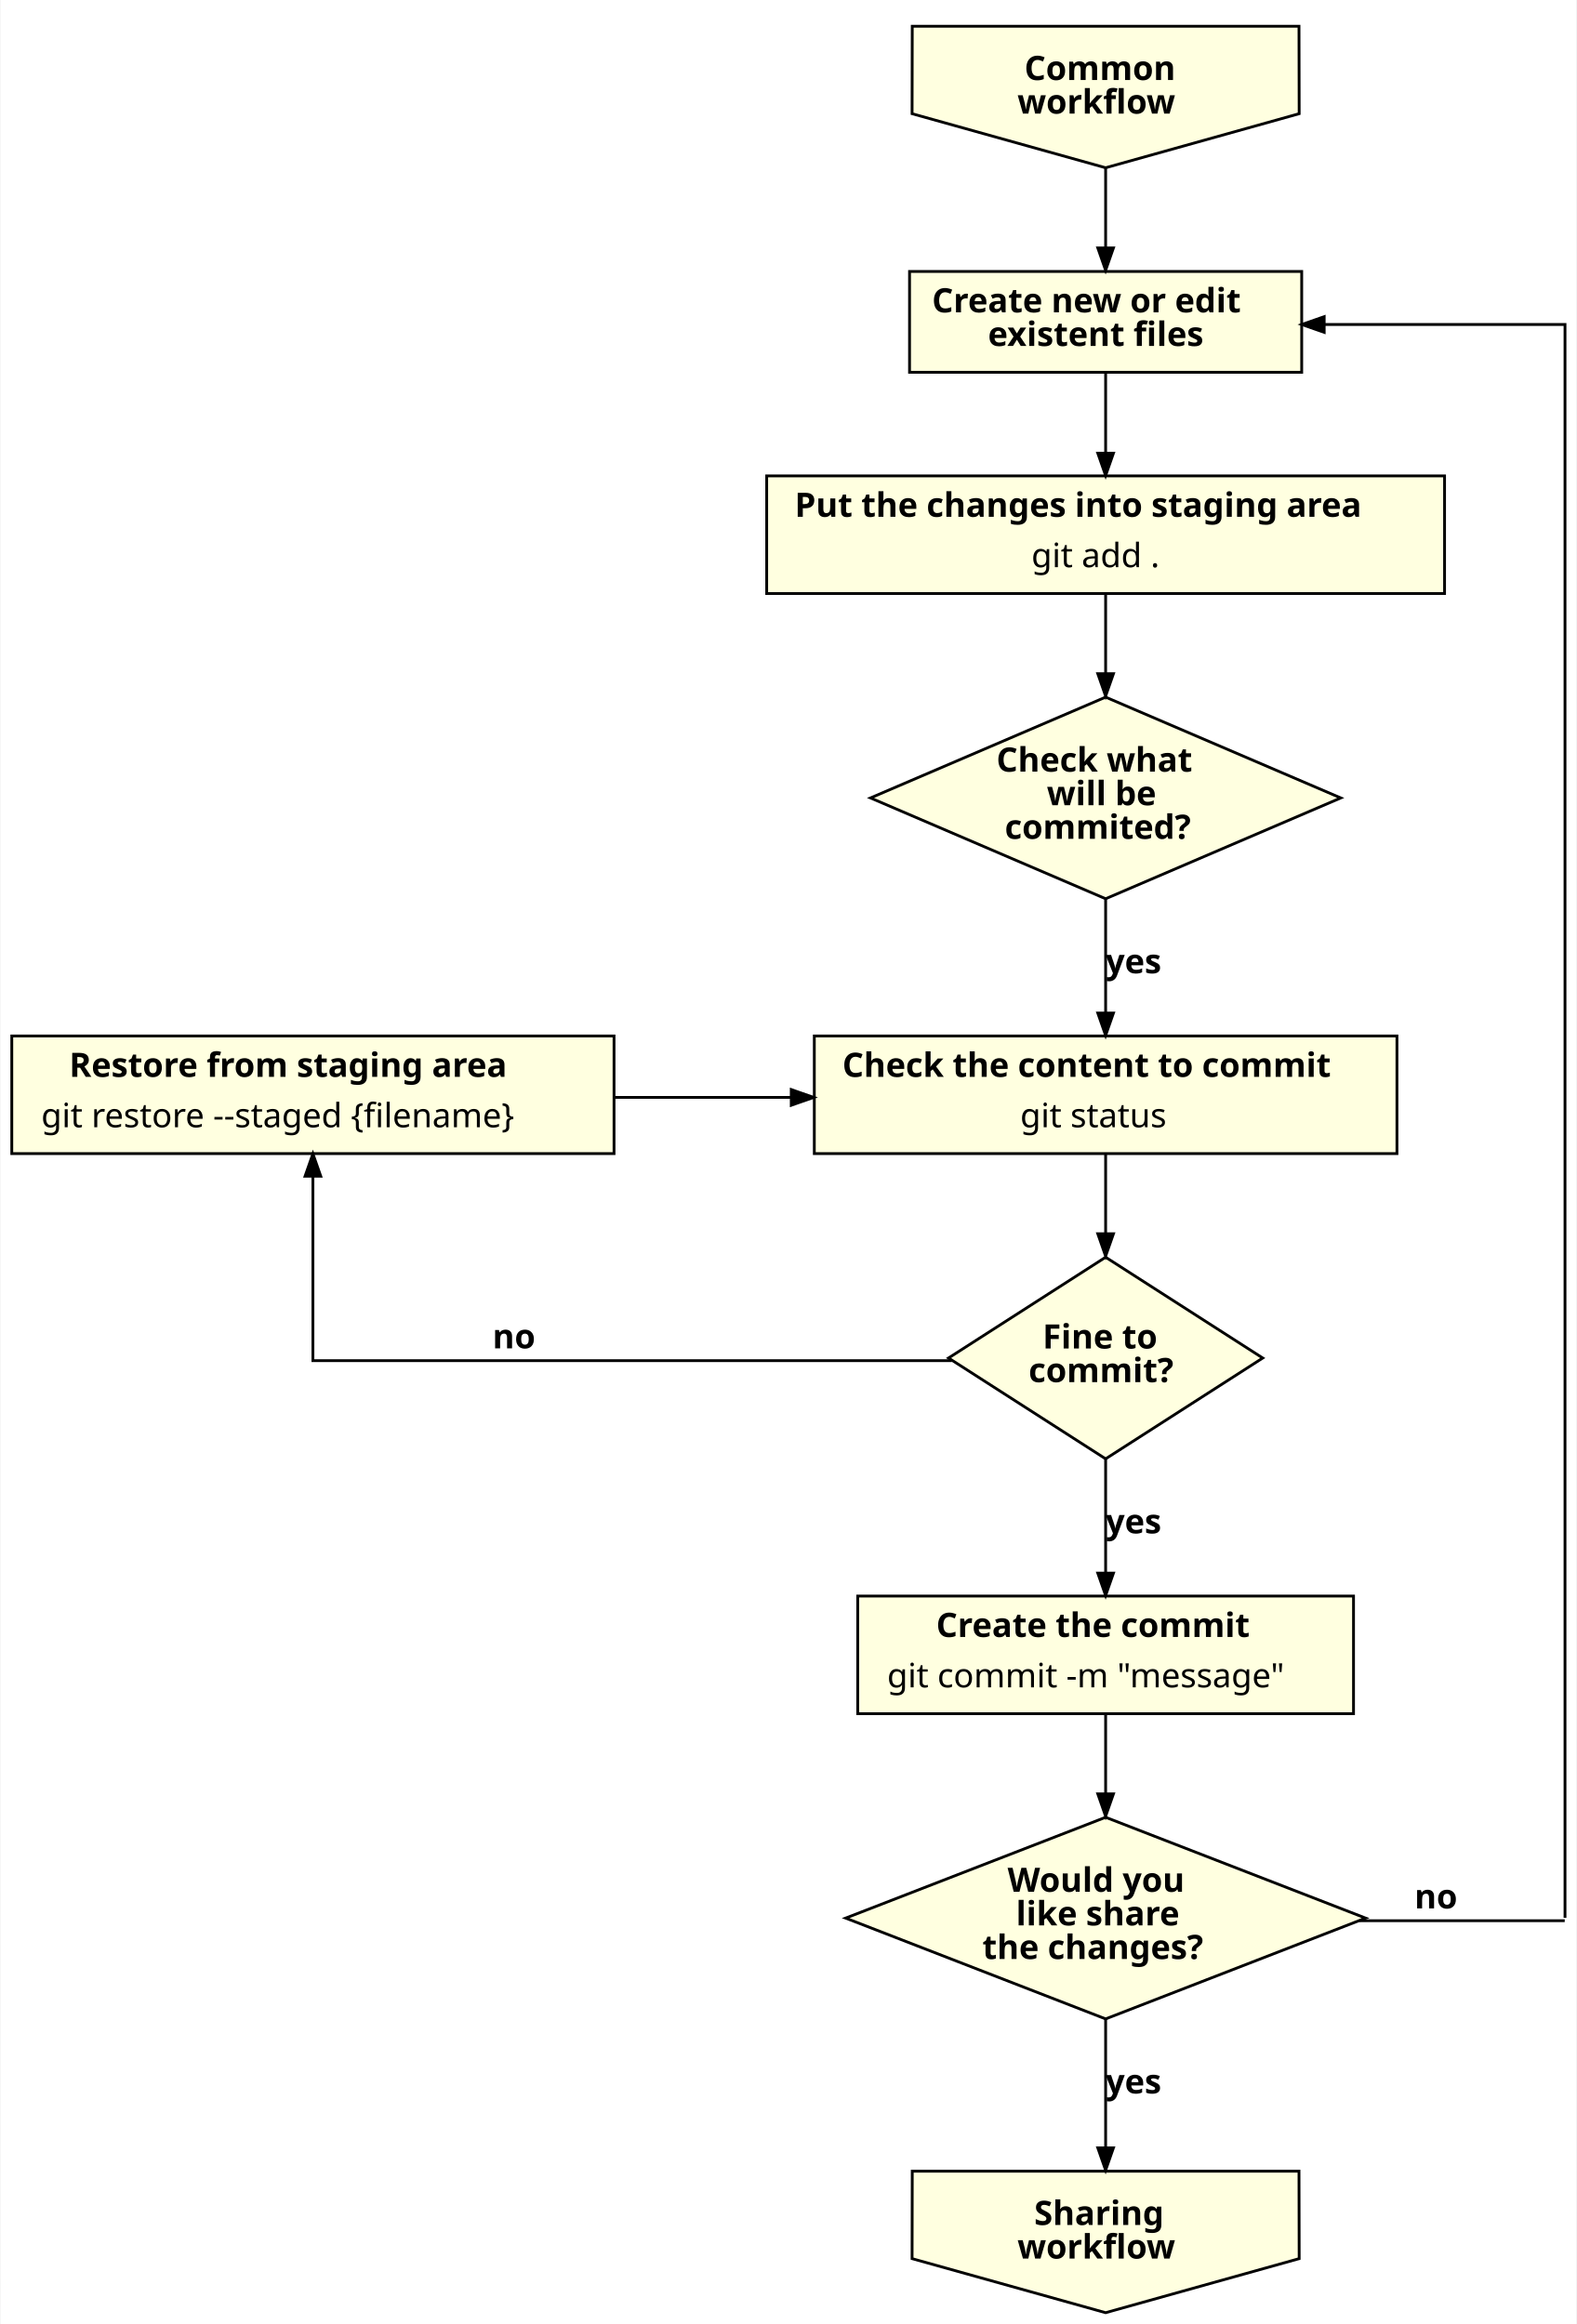
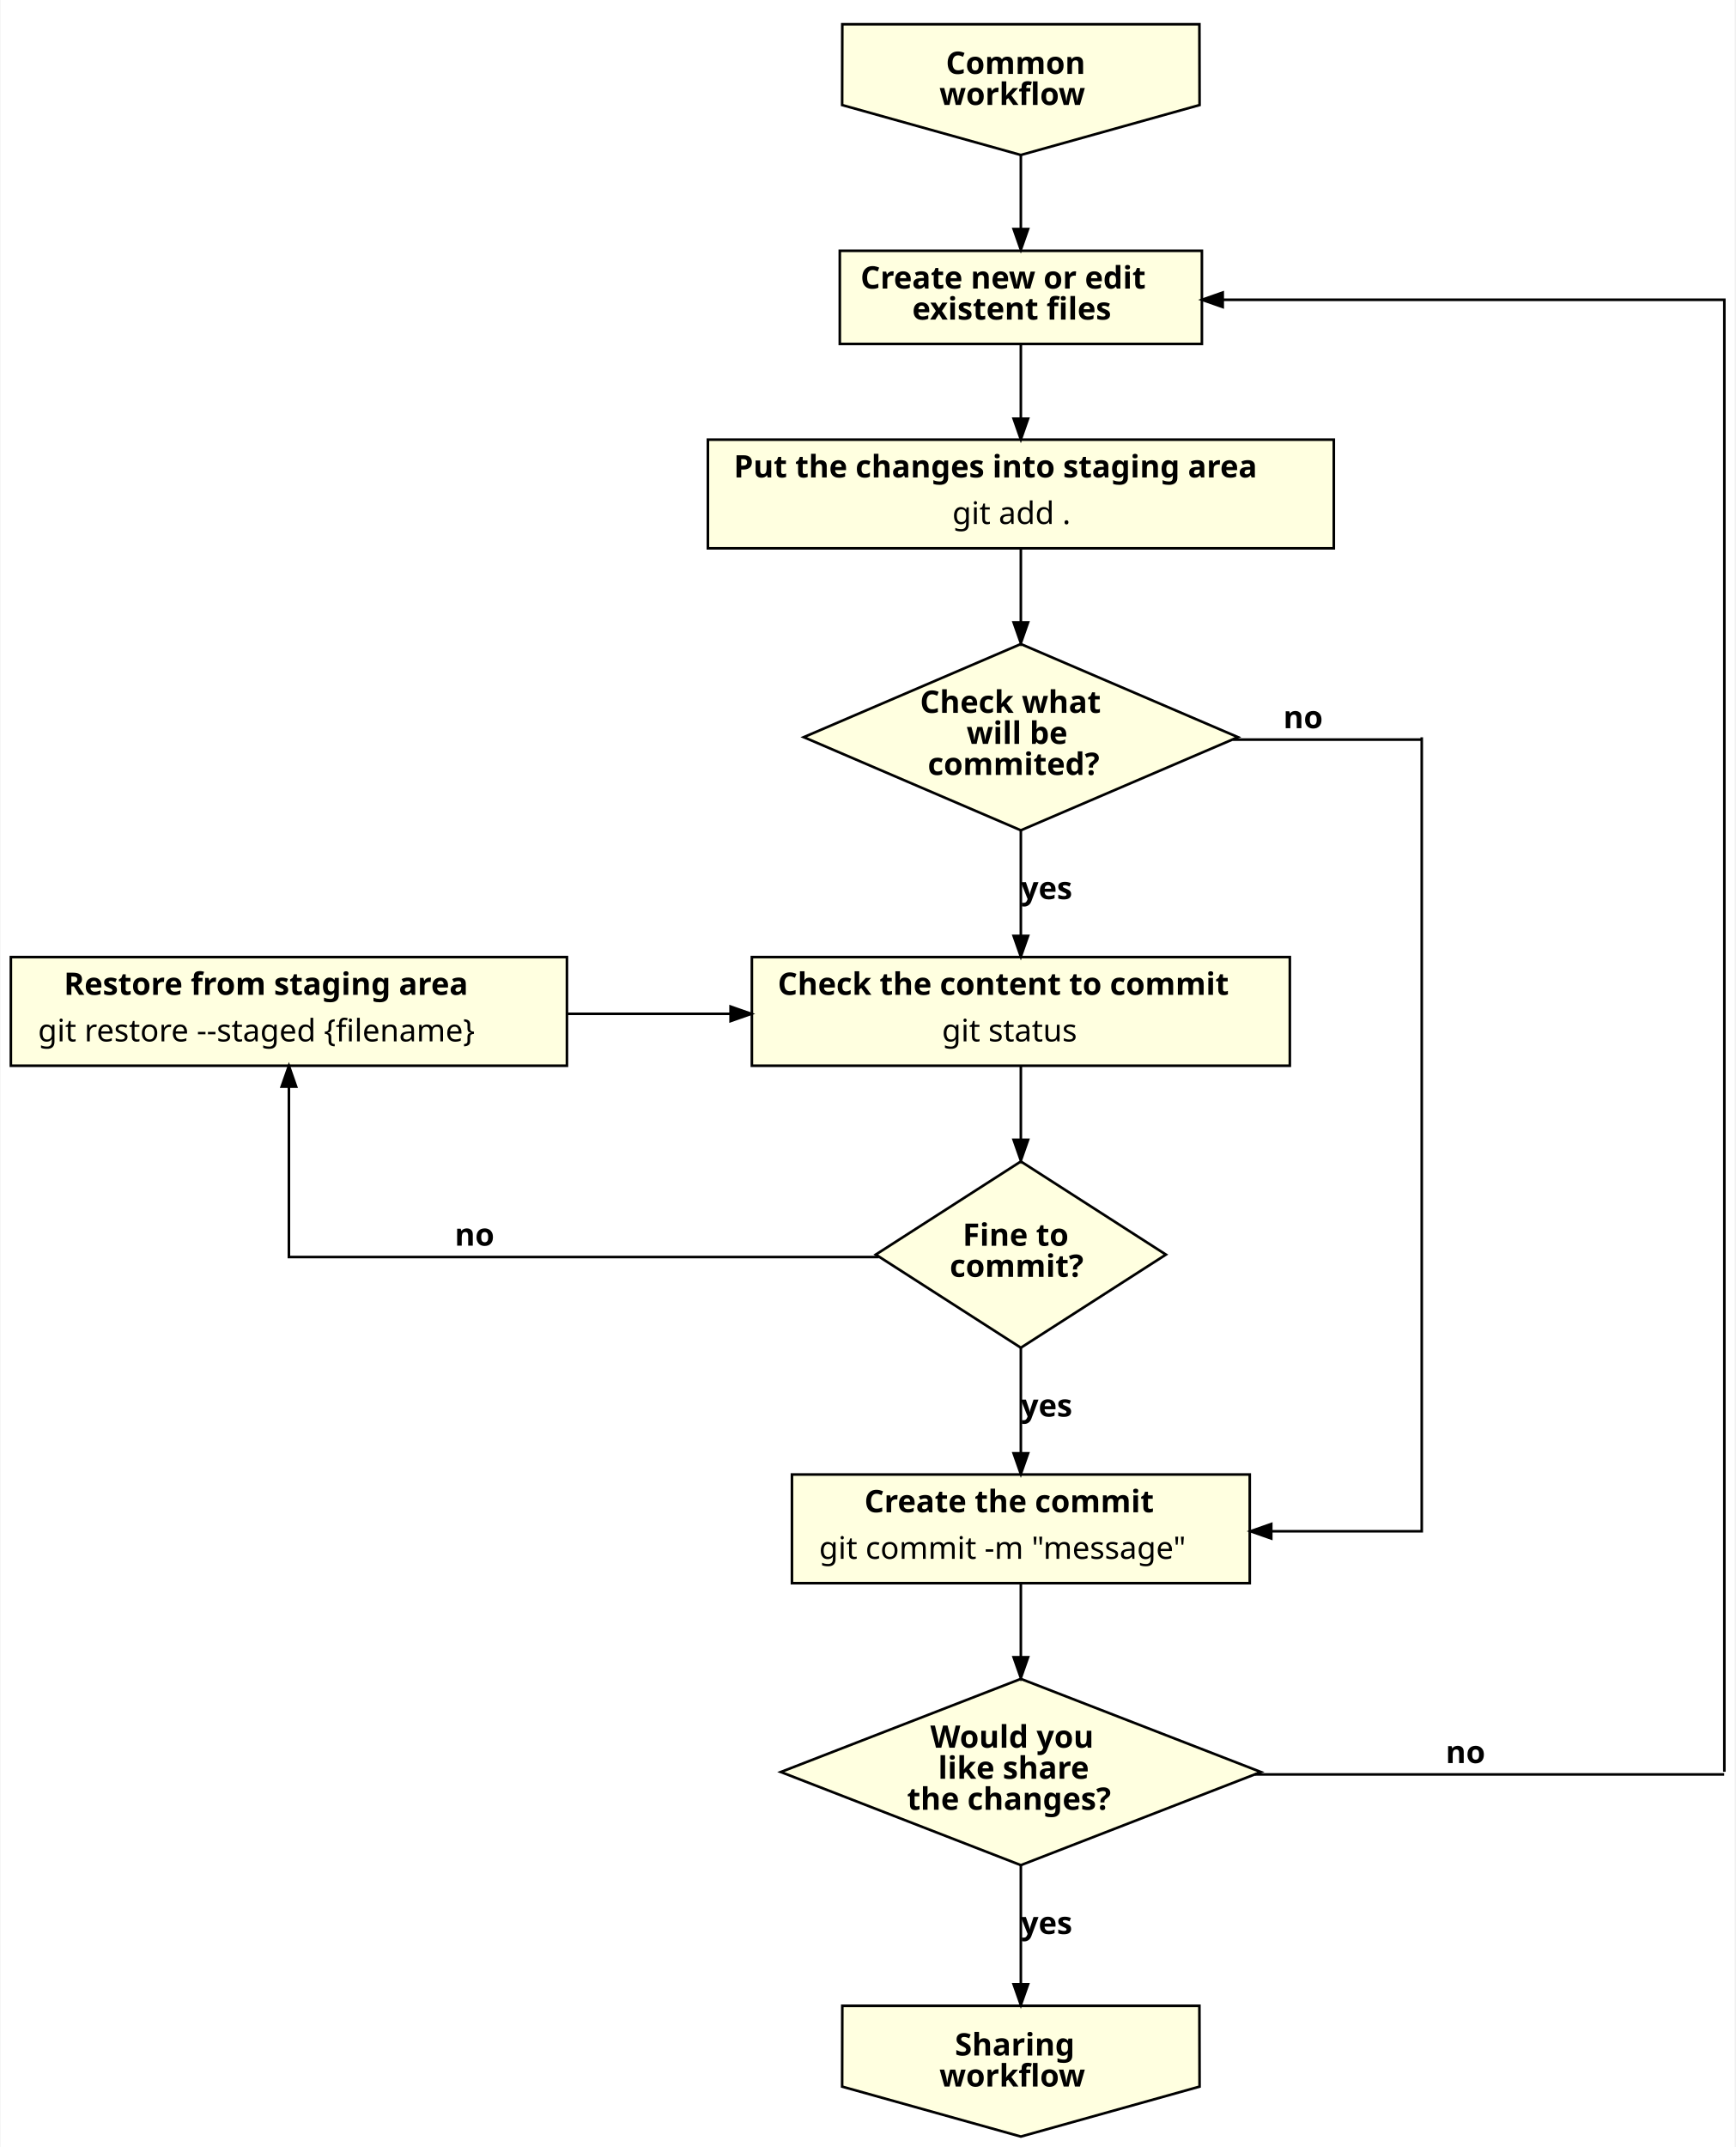
- <svg xmlns="http://www.w3.org/2000/svg" width="563pt" height="830pt" viewBox="0.00 0.00 562.50 829.88">
+ <svg xmlns="http://www.w3.org/2000/svg" width="671pt" height="830pt" viewBox="0.00 0.00 670.50 829.88">
  <g id="graph0" class="graph" transform="scale(1 1) rotate(0) translate(4 825.876)">
-     <polygon fill="white" stroke="none" points="-4,4 -4,-825.876 558.5,-825.876 558.5,4 -4,4" />
-     <g id="node2" class="node">
+     <polygon fill="white" stroke="none" points="-4,4 -4,-825.876 666.5,-825.876 666.5,4 -4,4" />
+     <g id="node11" class="node">
+       <polygon fill="lightyellow" stroke="black" points="479,-255.938 302,-255.938 302,-213.938 479,-213.938 479,-255.938" />
+       <text text-anchor="start" x="330" y="-241.338" font-family="Verdana" font-weight="bold" font-size="12.00">Create the commit</text>
+       <text text-anchor="start" x="312.5" y="-223.338" font-family="Verdana" font-size="12.00">git commit -m "message"</text>
+     </g>
+     <g id="edge10" class="edge">
+       <path fill="none" stroke="black" d="M545.5,-540.882C545.5,-536.161 545.5,-234 545.5,-234 545.5,-234 487.316,-234 487.316,-234" />
+       <polygon fill="black" stroke="black" points="487.316,-231.2 479.316,-234 487.316,-236.8 487.316,-231.2" />
+     </g>
+     <g id="node3" class="node">
      <polygon fill="lightyellow" stroke="black" points="321.403,-785.274 390.5,-765.969 459.597,-785.274 459.533,-816.509 321.467,-816.509 321.403,-785.274" />
      <text text-anchor="start" x="361.5" y="-797.307" font-family="Verdana" font-weight="bold" font-size="12.00">Common</text>
      <text text-anchor="start" x="359" y="-785.307" font-family="Verdana" font-weight="bold" font-size="12.00">workflow</text>
    </g>
-     <g id="node4" class="node">
+     <g id="node5" class="node">
      <polygon fill="lightyellow" stroke="black" points="460.5,-728.938 320.5,-728.938 320.5,-692.938 460.5,-692.938 460.5,-728.938" />
      <text text-anchor="start" x="328.5" y="-714.338" font-family="Verdana" font-weight="bold" font-size="12.00">Create new or edit</text>
      <text text-anchor="start" x="348.5" y="-702.338" font-family="Verdana" font-weight="bold" font-size="12.00">existent files</text>
    </g>
    <g id="edge1" class="edge">
      <path fill="none" stroke="black" d="M390.5,-765.818C390.5,-765.818 390.5,-737.352 390.5,-737.352" />
      <polygon fill="black" stroke="black" points="393.3,-737.352 390.5,-729.352 387.7,-737.352 393.3,-737.352" />
    </g>
-     <g id="node3" class="node">
+     <g id="node4" class="node">
      <polygon fill="lightyellow" stroke="black" points="321.403,-19.336 390.5,-0.031 459.597,-19.336 459.533,-50.571 321.467,-50.571 321.403,-19.336" />
      <text text-anchor="start" x="365" y="-31.369" font-family="Verdana" font-weight="bold" font-size="12.00">Sharing</text>
      <text text-anchor="start" x="359" y="-19.369" font-family="Verdana" font-weight="bold" font-size="12.00">workflow</text>
    </g>
-     <g id="edge12" class="edge">
-       <path fill="none" stroke="black" d="M468.526,-710C468.526,-710 554.5,-710 554.5,-710 554.5,-710 554.5,-149.795 554.5,-141.042" />
-       <polygon fill="black" stroke="black" points="468.527,-707.2 460.526,-710 468.526,-712.8 468.527,-707.2" />
+     <g id="edge14" class="edge">
+       <path fill="none" stroke="black" d="M468.547,-710C468.547,-710 662.5,-710 662.5,-710 662.5,-710 662.5,-149.795 662.5,-141.042" />
+       <polygon fill="black" stroke="black" points="468.547,-707.2 460.547,-710 468.547,-712.8 468.547,-707.2" />
    </g>
-     <g id="node8" class="node">
+     <g id="node9" class="node">
      <polygon fill="lightyellow" stroke="black" points="511.5,-655.938 269.5,-655.938 269.5,-613.938 511.5,-613.938 511.5,-655.938" />
      <text text-anchor="start" x="279.5" y="-641.338" font-family="Verdana" font-weight="bold" font-size="12.00">Put the changes into staging area</text>
      <text text-anchor="start" x="364" y="-623.338" font-family="Verdana" font-size="12.00">git add .</text>
    </g>
    <g id="edge2" class="edge">
      <path fill="none" stroke="black" d="M390.5,-692.927C390.5,-692.927 390.5,-664.055 390.5,-664.055" />
      <polygon fill="black" stroke="black" points="393.3,-664.055 390.5,-656.055 387.7,-664.055 393.3,-664.055" />
    </g>
-     <g id="node5" class="node">
+     <g id="node6" class="node">
      <polygon fill="lightyellow" stroke="black" points="390.5,-576.938 306.555,-540.938 390.5,-504.938 474.445,-540.938 390.5,-576.938" />
      <text text-anchor="start" x="351.5" y="-550.338" font-family="Verdana" font-weight="bold" font-size="12.00">Check what</text>
      <text text-anchor="start" x="369.5" y="-538.338" font-family="Verdana" font-weight="bold" font-size="12.00">will be</text>
      <text text-anchor="start" x="354.5" y="-526.338" font-family="Verdana" font-weight="bold" font-size="12.00">commited?</text>
    </g>
-     <g id="node9" class="node">
+     <g id="edge9" class="edge">
+       <path fill="none" stroke="black" d="M472.539,-540C508.556,-540 543.262,-540 545.396,-540" />
+       <text text-anchor="start" x="491.967" y="-544.4" font-family="Verdana" font-weight="bold" font-size="12.00">no</text>
+     </g>
+     <g id="node10" class="node">
      <polygon fill="lightyellow" stroke="black" points="494.5,-455.938 286.5,-455.938 286.5,-413.938 494.5,-413.938 494.5,-455.938" />
      <text text-anchor="start" x="296.5" y="-441.338" font-family="Verdana" font-weight="bold" font-size="12.00">Check the content to commit</text>
      <text text-anchor="start" x="360" y="-423.338" font-family="Verdana" font-size="12.00">git status</text>
    </g>
    <g id="edge4" class="edge">
      <path fill="none" stroke="black" d="M390.5,-504.755C390.5,-504.755 390.5,-464.133 390.5,-464.133" />
      <polygon fill="black" stroke="black" points="393.3,-464.133 390.5,-456.133 387.7,-464.133 393.3,-464.133" />
      <text text-anchor="start" x="390.5" y="-478.338" font-family="Verdana" font-weight="bold" font-size="12.00">   yes</text>
    </g>
-     <g id="node6" class="node">
+     <g id="node7" class="node">
      <polygon fill="lightyellow" stroke="black" points="390.5,-376.938 334.412,-340.938 390.5,-304.938 446.588,-340.938 390.5,-376.938" />
      <text text-anchor="start" x="368" y="-344.338" font-family="Verdana" font-weight="bold" font-size="12.00">Fine to</text>
      <text text-anchor="start" x="363" y="-332.338" font-family="Verdana" font-weight="bold" font-size="12.00">commit?</text>
-     </g>
-     <g id="node10" class="node">
-       <polygon fill="lightyellow" stroke="black" points="479,-255.938 302,-255.938 302,-213.938 479,-213.938 479,-255.938" />
-       <text text-anchor="start" x="330" y="-241.338" font-family="Verdana" font-weight="bold" font-size="12.00">Create the commit</text>
-       <text text-anchor="start" x="312.5" y="-223.338" font-family="Verdana" font-size="12.00">git commit -m "message"</text>
    </g>
    <g id="edge6" class="edge">
      <path fill="none" stroke="black" d="M390.5,-304.755C390.5,-304.755 390.5,-264.133 390.5,-264.133" />
      <polygon fill="black" stroke="black" points="393.3,-264.133 390.5,-256.133 387.7,-264.133 393.3,-264.133" />
      <text text-anchor="start" x="390.5" y="-278.338" font-family="Verdana" font-weight="bold" font-size="12.00">   yes</text>
    </g>
-     <g id="node11" class="node">
+     <g id="node12" class="node">
      <polygon fill="lightyellow" stroke="black" points="215,-455.938 0,-455.938 0,-413.938 215,-413.938 215,-455.938" />
      <text text-anchor="start" x="20.5" y="-441.338" font-family="Verdana" font-weight="bold" font-size="12.00">Restore from staging area</text>
      <text text-anchor="start" x="10.5" y="-423.338" font-family="Verdana" font-size="12.00">git restore --staged {filename}</text>
    </g>
-     <g id="edge10" class="edge">
+     <g id="edge12" class="edge">
      <path fill="none" stroke="black" d="M335.599,-340C253.301,-340 107.5,-340 107.5,-340 107.5,-340 107.5,-405.868 107.5,-405.868" />
      <polygon fill="black" stroke="black" points="104.7,-405.868 107.5,-413.868 110.3,-405.868 104.7,-405.868" />
      <text text-anchor="start" x="171.615" y="-344.4" font-family="Verdana" font-weight="bold" font-size="12.00">no</text>
    </g>
-     <g id="node7" class="node">
+     <g id="node8" class="node">
      <polygon fill="lightyellow" stroke="black" points="390.5,-176.938 297.688,-140.938 390.5,-104.938 483.312,-140.938 390.5,-176.938" />
      <text text-anchor="start" x="355.5" y="-150.338" font-family="Verdana" font-weight="bold" font-size="12.00">Would you</text>
      <text text-anchor="start" x="358.5" y="-138.338" font-family="Verdana" font-weight="bold" font-size="12.00">like share</text>
      <text text-anchor="start" x="346.5" y="-126.338" font-family="Verdana" font-weight="bold" font-size="12.00">the changes?</text>
    </g>
-     <g id="edge11" class="edge">
-       <path fill="none" stroke="black" d="M481.134,-140C517.878,-140 552.283,-140 554.397,-140" />
-       <text text-anchor="start" x="500.766" y="-144.4" font-family="Verdana" font-weight="bold" font-size="12.00">no</text>
+     <g id="edge13" class="edge">
+       <path fill="none" stroke="black" d="M481.072,-140C558.961,-140 659.309,-140 662.426,-140" />
+       <text text-anchor="start" x="554.749" y="-144.4" font-family="Verdana" font-weight="bold" font-size="12.00">no</text>
    </g>
    <g id="edge8" class="edge">
      <path fill="none" stroke="black" d="M390.5,-104.883C390.5,-104.883 390.5,-58.908 390.5,-58.908" />
      <polygon fill="black" stroke="black" points="393.3,-58.908 390.5,-50.908 387.7,-58.908 393.3,-58.908" />
      <text text-anchor="start" x="390.5" y="-78.338" font-family="Verdana" font-weight="bold" font-size="12.00">   yes</text>
    </g>
    <g id="edge3" class="edge">
      <path fill="none" stroke="black" d="M390.5,-613.608C390.5,-613.608 390.5,-585.308 390.5,-585.308" />
      <polygon fill="black" stroke="black" points="393.3,-585.308 390.5,-577.308 387.7,-585.308 393.3,-585.308" />
    </g>
    <g id="edge5" class="edge">
      <path fill="none" stroke="black" d="M390.5,-413.608C390.5,-413.608 390.5,-385.308 390.5,-385.308" />
      <polygon fill="black" stroke="black" points="393.3,-385.308 390.5,-377.308 387.7,-385.308 393.3,-385.308" />
    </g>
    <g id="edge7" class="edge">
      <path fill="none" stroke="black" d="M390.5,-213.608C390.5,-213.608 390.5,-185.308 390.5,-185.308" />
      <polygon fill="black" stroke="black" points="393.3,-185.308 390.5,-177.308 387.7,-185.308 393.3,-185.308" />
    </g>
-     <g id="edge9" class="edge">
+     <g id="edge11" class="edge">
      <path fill="none" stroke="black" d="M215.297,-434C215.297,-434 278.272,-434 278.272,-434" />
      <polygon fill="black" stroke="black" points="278.272,-436.8 286.272,-434 278.272,-431.2 278.272,-436.8" />
    </g>
  </g>
</svg>
